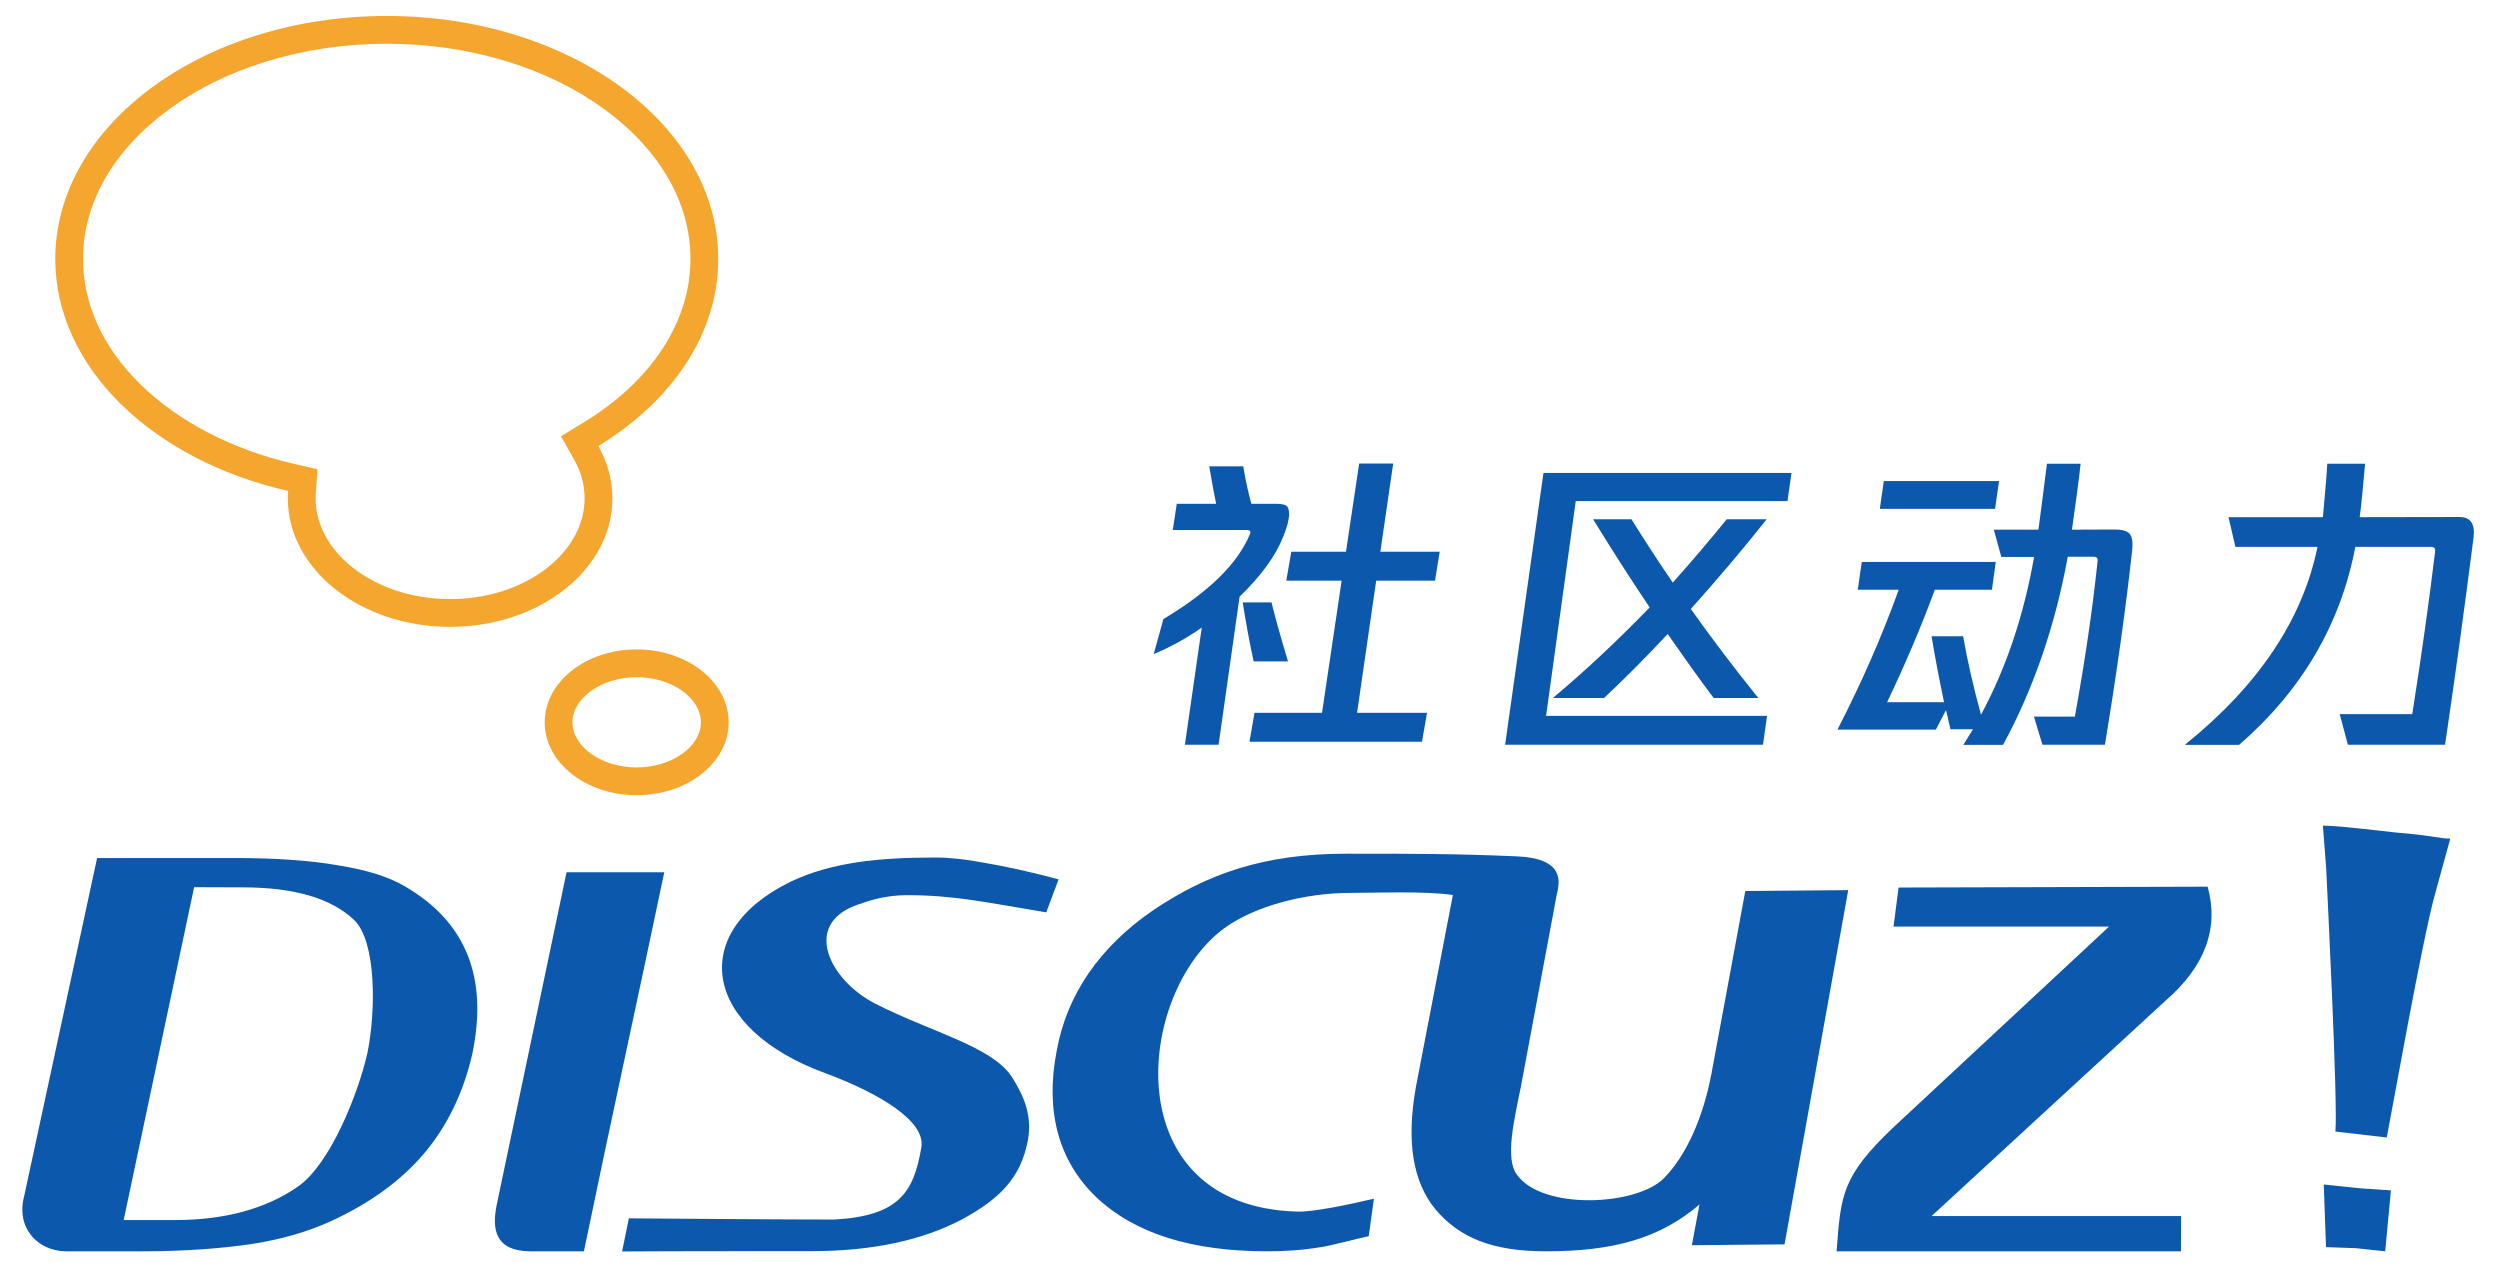
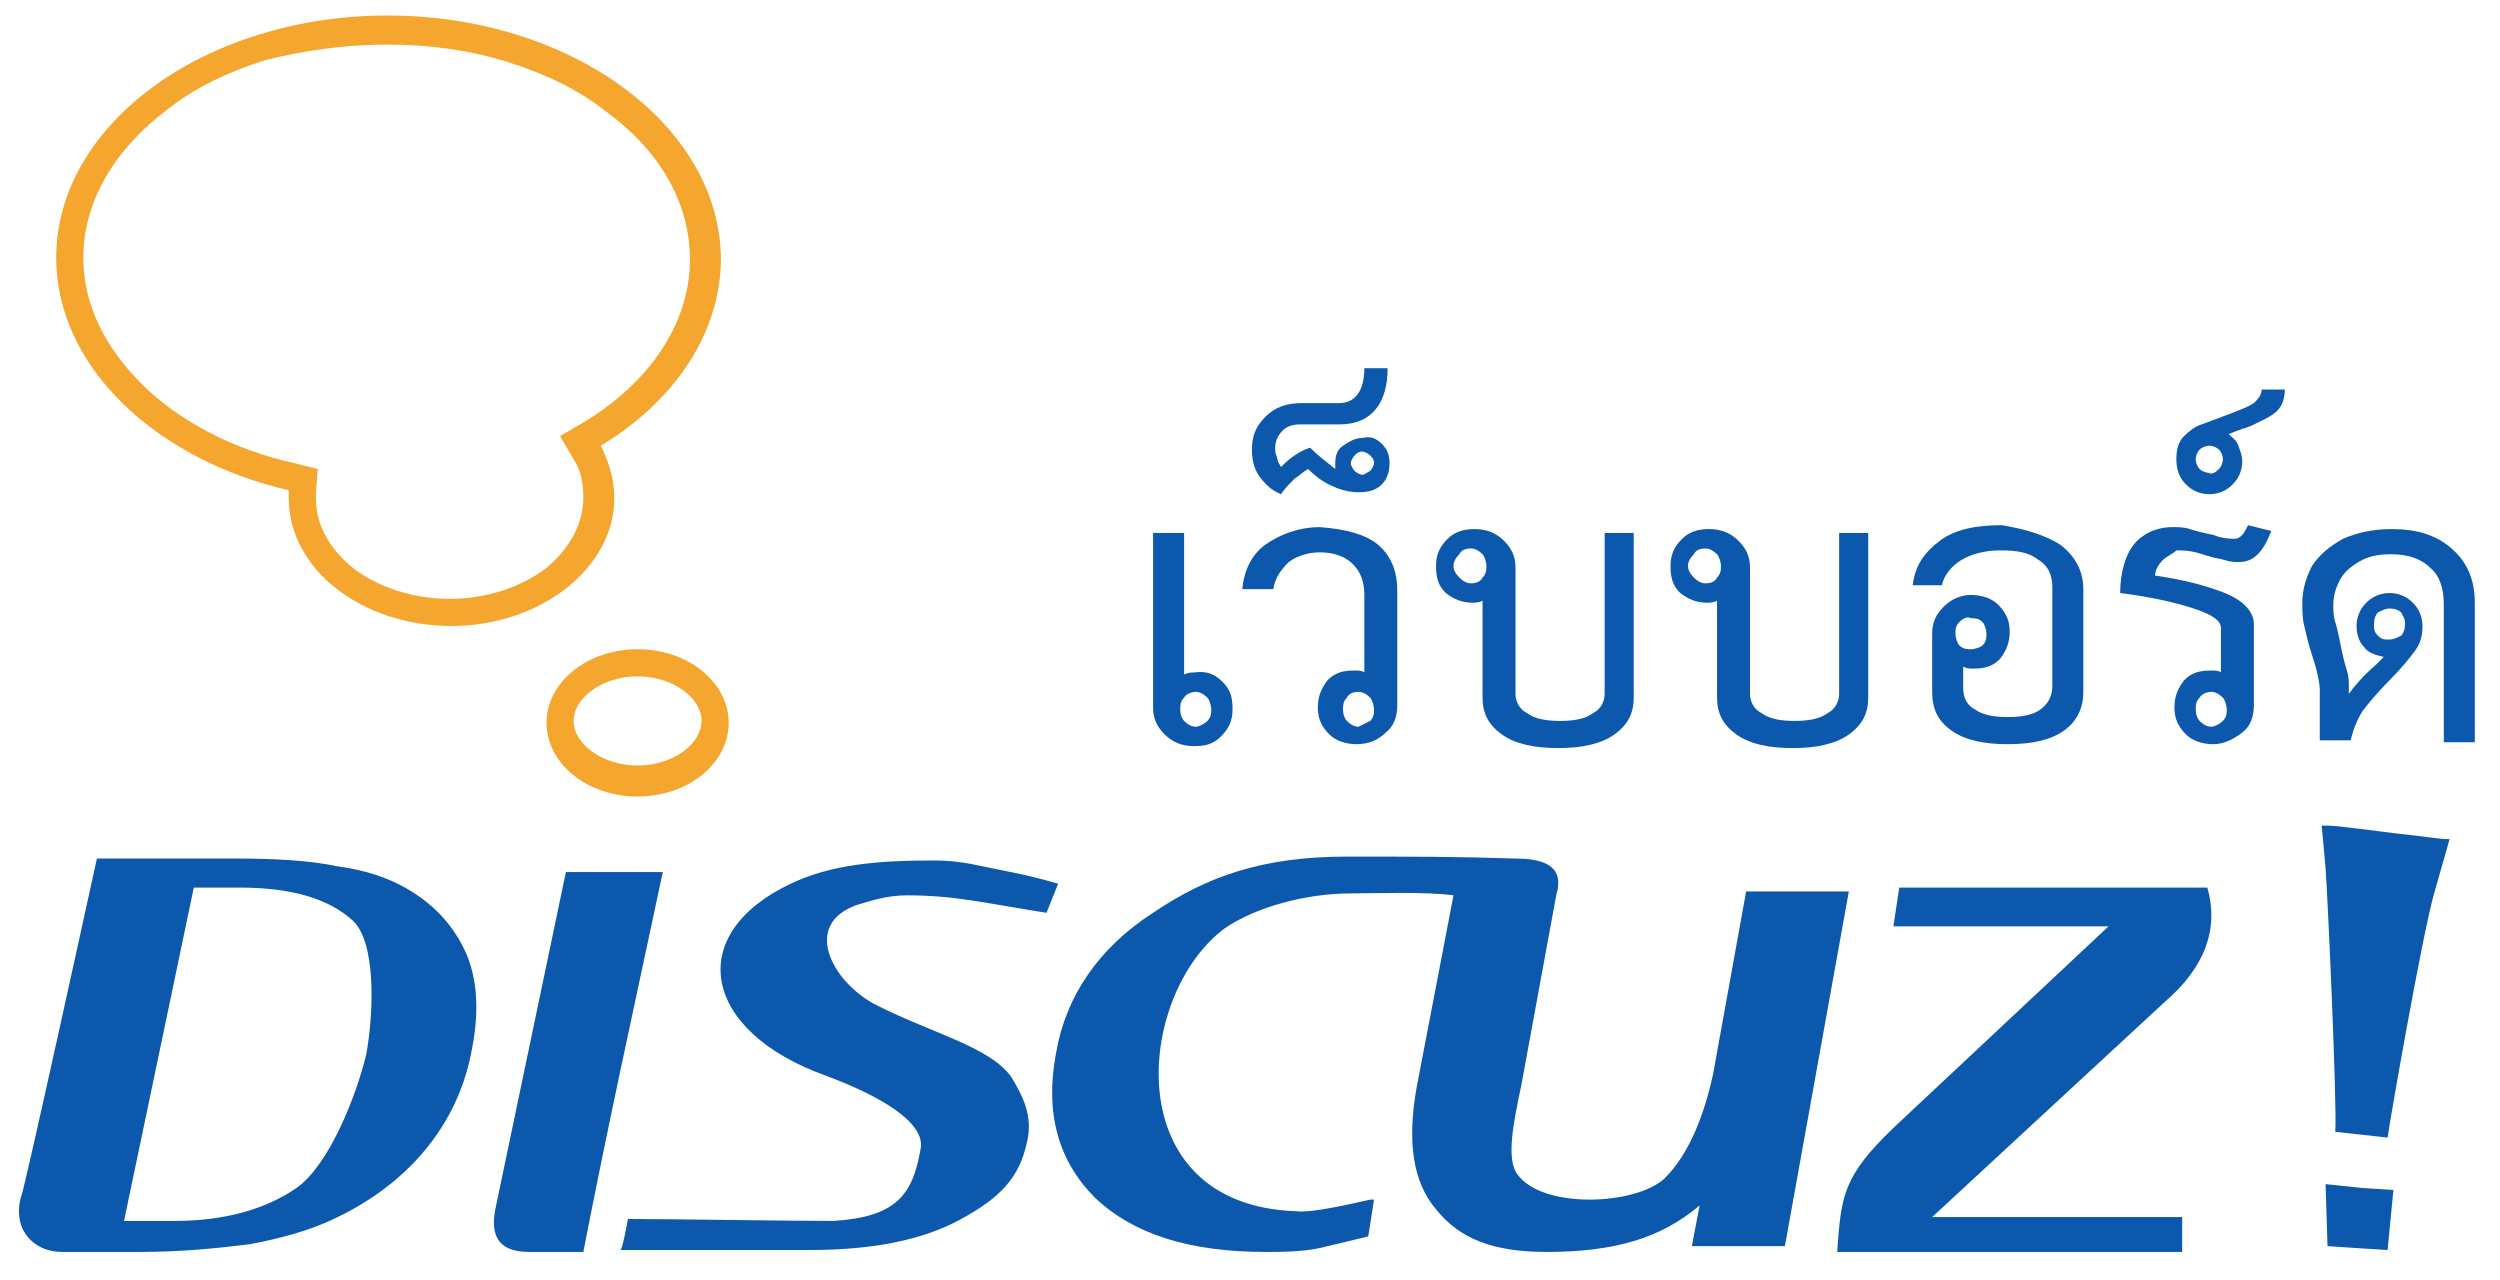
- <svg xmlns="http://www.w3.org/2000/svg" viewBox="0 0 1431 737" width="129" height="66">
-   <path d="M107.1 511.2L66.5 703H96c28.7 0 52.5-6.5 70.8-19.2 18.8-13 34.8-53.6 40.1-76.8 5-24.1 5.3-64.5-7.6-76.9-13.4-12.7-34.8-18.8-64.3-18.8l-27.9-.1zm-55.9-16.8h79.6c23.2 0 43.2 1.4 59.3 4.2 16.5 2.7 29 6.5 38.6 12.2 17.6 10.3 29.5 23.3 36 39.5 6.5 16.4 7.2 35.2 2.7 56.9-5 21.9-14.1 41.1-27.6 57.2-13.4 15.9-31.7 29.1-54 39.3-12.7 5.8-28 10.4-45.5 13.1-17.6 2.6-38.7 4.2-63.1 4.2H33c-16.2-.3-28.7-13.6-23.8-31.9l42-194.7zm270.5 8.2H378c-15.5 74.1-31 144.3-46.3 218.4h-31.3c-19.7-.3-21.8-12.5-19-26.5l40.3-191.9zM357.6 702c26.5.2 88.8.7 118.4.7 37.3-2.1 45.7-15.7 50.1-41.4 2.9-15.5-25.1-31.6-54.4-42.6-71.7-25.8-81-81.6-20.4-110.9 23.1-10.8 49.7-13.7 82.5-13.7 8.5 0 17.9 1 27.8 2.9 10.6 1.8 24.7 4.6 43.6 9.7l-7.1 19c-35.2-5.8-52.8-9.9-80.4-9.9-12.1 0-21.5 3-29.2 5.8-31 11.5-15 43.1 10.5 56.4 32.2 16.6 67.5 24.7 79.2 42.4 6.9 10.9 12.1 22.3 9.2 37.2-4.1 20.8-15.6 32.9-37.8 45-22.8 12-51.5 18.3-86.6 18.3-24.5 0-84.1 0-109.3.2l3.9-19.1zm534.6-186.3L871.8 625c-4.2 20.7-9.4 42.5-2.6 51.7 14.3 20.6 68.6 18.3 84.7 2.3 13-13.2 22.7-35 27.5-60.4l19.5-105.2 59.3-.5-36.7 204.1-53.4.5 4.4-23.5c-22.7 19.5-49.5 27-88.4 27-31.7 0-50-8.1-63.7-24.1-13.2-16.1-16.8-39.2-11.4-70.1l21.4-111.1c-15.8-2.4-46.5-1.2-59.3-1.2-25.8 0-54.9 7.5-72.5 20.4-51.2 37.7-62.4 159.9 41.5 163.2 9.2.6 32.9-4.6 42.6-6.9l2.2-.5-3 21.6c-5 1-23.6 5.9-27.6 6.3-10.7 1.8-21.1 2.4-30.8 2.4-43.7 0-76.4-10.2-98.7-31.3-21.7-20.9-29.4-49.5-22.7-84.1 5.8-32.5 24.8-59.9 55.3-80.9 31-21 63.8-32.8 111.6-32.8 39.5 0 62.5 0 97.6 1.5 28.1 1 25.6 14.4 23.6 22.3m197-4.3l178.1-.5c6.6 24-1.4 46-24.6 66l-134.5 123.8H1252l-.1 20.3h-198.4c2.4-32.2 2.9-43.1 32.6-71.3l124.4-115.8h-124.2l2.9-22.5zm263.5 207.8l-17.2-.6-1.3-36.1 21 2.2 17.7 1.2-3.3 35.1-16.9-1.8zm17.8-63.8l-29.6-3.4c1.5-16.1-4.7-137.9-5.3-151.7l-1.9-24.6c8.1.4 6.8 0 42.1 4 21.4 1.7 24.8 3.5 31.3 3.5l-8.5 30.9c-7.1 24.1-26.3 132.7-28.1 141.3m-661-311.6l-12.1 85.3H678l9.7-67.5c-8.6 6.1-17.9 11.2-27.7 15.3l5.6-20.2c26.2-15.6 42.8-31.9 49.9-49 .6-1.6 0-2.3-1.8-2.3H671l2.3-15.1H696c-1-4.6-2.3-11.8-4-21.6h19.6c1.4 8.4 3 15.6 4.7 21.6h14.2c3 0 5 .4 5.9 1.1 1.1.7 1.6 2.3 1.6 4.9 0 3.1-1.1 7.4-3.4 13-4.3 11-12.7 22.5-25.1 34.5zm8.1 37.3c-2.3-10.6-4.4-21.9-6.3-34h16.6c1.6 6.7 4.7 18.1 9.5 34h-19.8zm70.6-46.5l-11 76.1h40.3l-2.9 16.7h-99.4l2.9-16.7H757l11.3-76.1h-31.9l2.9-16.7h31.5l7.6-50.8H798l-7.4 50.8h34.2l-2.7 16.7h-33.9zm237-45.9h-122l-17.1 123.8h127.3l-2.3 16.6H862.5l22.1-156.6h142.9l-2.3 16.2zm-12 10.5c-13.7 17.3-28.3 34.5-43.7 51.7 11.8 16.6 24.7 33.7 38.9 51.3h-25.7c-6.5-8.5-15.3-20.8-26.5-36.9-12.7 13.6-25 25.9-36.7 36.9H890c18.4-15.4 37-32.8 55.8-52.2-10.6-15.7-21.4-32.6-32.6-50.8h22.1c7.6 12.2 15.5 24.4 23.8 36.5 10.9-12.2 21.3-24.4 31.1-36.5h23zm200.5 5.9c4.2 0 7 .8 8.5 2.3 1.6 1.7 2.1 4.9 1.6 9.7-3.6 32.9-8.8 70.2-15.7 112h-36l-4.9-16.2h23.6c5.9-32.8 10.3-62.7 13.1-89.8.1-1.6-.7-2.3-2.3-2.3h-14.9c-7.3 39.8-19.7 76-37.3 108.4h-22.9l5.6-9h-13l-1.3-5.6c-.5-2.4-.9-4.2-1.3-5.4l-5.8 11.2H1054c14.2-27.6 25.9-54.5 35.3-80.6h-23.6l2.3-16h77.2l-2.2 16h-32.9c-7.8 21.2-17 42.8-27.5 64.8h32.8c-2.9-13.9-5.3-26.6-7.2-38h18.2c2.6 14.9 6.1 29.9 10.3 45.2 14.4-26.6 24.6-56.9 30.6-90.9h-18.9l-4.3-15.7h25.7c1.1-8 2.7-20.7 4.9-38h19.4c-1.1 10.1-2.8 22.7-5 38l24.6-.1zm-68.9-11.9h-66.4l2.3-16h66.4l-2.3 16zm267.6 4.7c6.4 0 9.1 4 8.1 11.9-5.6 43.7-11.1 83.5-16.4 119.3h-56l-4.7-17.6h41.8c5.3-33.8 9.7-64.9 13.1-93.2.4-2.2-.4-3.2-2.3-3.2h-43.6c-8.6 44.9-31 82.9-67 114.1h-31.3c42.4-34.1 67.9-72.1 76.5-114.1h-47.3l-4-17.1h54.4c1.4-15.2 2.3-25.5 2.5-30.8h21.8c-1.1 13.1-2.1 23.3-3.1 30.8l57.5-.1z" fill="#0b58ad" />
-   <path d="M218.1 25.2c24.2 0 47.6 3.5 69.6 10.3 21 6.5 39.9 15.8 56 27.6 31.9 23.4 49.4 53.9 49.4 86.1 0 36.1-22.4 70.4-61.4 94.1l-13.2 8.1 7.6 13.5c4 7.1 6 14.6 6 22.3 0 14.8-7.6 28.9-21.3 39.8-14.8 11.7-34.8 18.2-56.2 18.2s-41.3-6.5-56.2-18.2c-13.7-10.9-21.3-25-21.3-39.8 0-1 0-2.1.1-3.1l1-13.7-13.4-3.1c-35.2-8-66.7-24.3-88.6-45.8-21.7-21.2-33.1-46.3-33.1-72.3 0-32.2 17.5-62.7 49.4-86.1 16.1-11.8 34.9-21.1 56-27.6 22-6.8 45.4-10.3 69.6-10.3m0-16c-105.5 0-191 62.7-191 140 0 62.8 56.4 116 134.2 133.7-.1 1.4-.2 2.9-.2 4.3 0 40.9 41.9 74 93.5 74s93.5-33.1 93.5-74c0-10.8-2.9-21-8.1-30.2 42.2-25.7 69.1-64.4 69.1-107.8 0-77.3-85.5-140-191-140zm144 381c20.1 0 37 11.9 37 26s-16.9 26-37 26-37-11.9-37-26 16.9-26 37-26m0-16c-29.3 0-53 18.8-53 42s23.7 42 53 42 53-18.8 53-42-23.7-42-53-42z" fill="#f4a62f" />
+ <svg xmlns="http://www.w3.org/2000/svg" version="1.0" id="Layer_2_00000057122791947662894310000009035366533887329155_" x="0px" y="0px" width="129px" height="66px" viewBox="0 0 129 66" enable-background="new 0 0 129 66" xml:space="preserve">
+   <path fill="#0B58AD" d="M10,45.8L6.4,63H9c2.6,0,4.7-0.6,6.3-1.7c1.7-1.2,3.1-4.8,3.6-6.9c0.4-2.2,0.5-5.8-0.7-6.9  c-1.2-1.1-3.1-1.7-5.8-1.7C12.5,45.8,10,45.8,10,45.8z M5,44.3h7.1c2.1,0,3.9,0.1,5.3,0.4c1.5,0.2,2.6,0.6,3.5,1.1  c1.6,0.9,2.6,2.1,3.2,3.5c0.6,1.5,0.6,3.2,0.2,5.1c-0.4,2-1.3,3.7-2.5,5.1C20.6,60.9,19,62.1,17,63c-1.1,0.5-2.5,0.9-4.1,1.2  c-1.6,0.2-3.5,0.4-5.7,0.4h-4c-1.5,0-2.6-1.2-2.1-2.9C1.2,61.7,5,44.3,5,44.3z M29.2,45h5c-1.4,6.6-2.8,12.9-4.1,19.6h-2.8  c-1.8,0-2-1.1-1.7-2.4C25.6,62.2,29.2,45,29.2,45z M32.4,62.9c2.4,0,8,0.1,10.6,0.1c3.3-0.2,4.1-1.4,4.5-3.7  c0.3-1.4-2.2-2.8-4.9-3.8c-6.4-2.3-7.3-7.3-1.8-9.9c2.1-1,4.5-1.2,7.4-1.2c0.8,0,1.6,0.1,2.5,0.3s2.2,0.4,3.9,0.9L54,47.1  c-3.2-0.5-4.7-0.9-7.2-0.9c-1.1,0-1.9,0.3-2.6,0.5c-2.8,1-1.3,3.9,0.9,5.1c2.9,1.5,6,2.2,7.1,3.8c0.6,1,1.1,2,0.8,3.3  c-0.4,1.9-1.4,2.9-3.4,4s-4.6,1.6-7.8,1.6c-2.2,0-7.5,0-9.8,0C32.1,64.6,32.4,62.9,32.4,62.9z M80.3,46.2L78.5,56  c-0.4,1.9-0.8,3.8-0.2,4.6c1.3,1.8,6.1,1.6,7.6,0.2c1.2-1.2,2-3.1,2.5-5.4l1.7-9.4h5.3l-3.3,18.3h-4.8l0.4-2.1  c-2,1.7-4.4,2.4-7.9,2.4c-2.8,0-4.5-0.7-5.7-2.2c-1.2-1.4-1.5-3.5-1-6.3l1.9-9.9c-1.4-0.2-4.2-0.1-5.3-0.1c-2.3,0-4.9,0.7-6.5,1.8  c-4.6,3.4-5.6,14.3,3.7,14.6c0.8,0.1,2.9-0.4,3.8-0.6h0.2l-0.3,1.9c-0.4,0.1-2.1,0.5-2.5,0.6c-1,0.2-1.9,0.2-2.8,0.2  c-3.9,0-6.8-0.9-8.8-2.8c-1.9-1.9-2.6-4.4-2-7.5c0.5-2.9,2.2-5.4,5-7.2c2.8-1.9,5.7-2.9,10-2.9c3.5,0,5.6,0,8.7,0.1  C80.7,44.3,80.5,45.5,80.3,46.2 M98,45.8h15.9c0.6,2.1-0.1,4.1-2.2,5.9l-12,11.1h12.9v1.8H94.8c0.2-2.9,0.3-3.9,2.9-6.4l11.1-10.4  H97.7L98,45.8L98,45.8z M121.6,64.4l-1.5-0.1l-0.1-3.2l1.9,0.2l1.6,0.1l-0.3,3.1L121.6,64.4L121.6,64.4z M123.2,58.7l-2.7-0.3  c0.1-1.4-0.4-12.3-0.5-13.6l-0.2-2.2c0.7,0,0.6,0,3.8,0.4c1.9,0.2,2.2,0.3,2.8,0.3l-0.8,2.8C125,48.2,123.3,57.9,123.2,58.7" />
+   <path fill="#F4A62F" d="M20,2.3c2.2,0,4.3,0.3,6.2,0.9c1.9,0.6,3.6,1.4,5,2.5c2.9,2.1,4.4,4.8,4.4,7.7c0,3.2-2,6.3-5.5,8.4l-1.2,0.7  l0.7,1.2c0.4,0.6,0.5,1.3,0.5,2c0,1.3-0.7,2.6-1.9,3.6c-1.3,1-3.1,1.6-5,1.6s-3.7-0.6-5-1.6c-1.2-1-1.9-2.2-1.9-3.6  c0-0.1,0-0.2,0-0.3l0.1-1.2l-1.2-0.3c-3.2-0.7-6-2.2-7.9-4.1s-3-4.1-3-6.5c0-2.9,1.6-5.6,4.4-7.7c1.4-1.1,3.1-1.9,5-2.5  C15.7,2.6,17.8,2.3,20,2.3 M20,0.8c-9.4,0-17.1,5.6-17.1,12.5c0,5.6,5.1,10.4,12,12c0,0.1,0,0.3,0,0.4c0,3.7,3.8,6.6,8.4,6.6  s8.4-3,8.4-6.6c0-1-0.3-1.9-0.7-2.7c3.8-2.3,6.2-5.8,6.2-9.7C37.1,6.4,29.4,0.8,20,0.8z M32.9,34.9c1.8,0,3.3,1.1,3.3,2.3  s-1.5,2.3-3.3,2.3s-3.3-1.1-3.3-2.3S31.1,34.9,32.9,34.9 M32.9,33.5c-2.6,0-4.7,1.7-4.7,3.8s2.1,3.8,4.7,3.8s4.7-1.7,4.7-3.8  S35.5,33.5,32.9,33.5z" />
+   <g>
+     <path fill="#0B58AD" d="M63.1,35.2c0.4,0.4,0.5,0.8,0.5,1.4c0,0.6-0.2,1-0.6,1.4c-0.4,0.4-0.8,0.5-1.4,0.5c-0.6,0-1.1-0.2-1.5-0.6   c-0.4-0.4-0.6-0.8-0.6-1.4v-9h1.6v7.3c0.2-0.1,0.4-0.1,0.5-0.1C62.3,34.6,62.7,34.8,63.1,35.2z M62.3,37.2c0.2-0.2,0.2-0.4,0.2-0.6   c0-0.2-0.1-0.5-0.2-0.6c-0.2-0.2-0.4-0.3-0.6-0.3s-0.5,0.1-0.6,0.3c-0.2,0.2-0.2,0.4-0.2,0.6c0,0.3,0.1,0.5,0.2,0.6   c0.2,0.2,0.4,0.3,0.6,0.3S62.2,37.3,62.3,37.2z" />
+     <path fill="#0B58AD" d="M71.1,28.1c0.7,0.6,1,1.4,1,2.4v5.9c0,0.6-0.2,1.1-0.6,1.4c-0.4,0.4-0.9,0.6-1.5,0.6s-1.1-0.2-1.4-0.5   c-0.4-0.4-0.6-0.8-0.6-1.4c0-0.6,0.2-1,0.5-1.4c0.4-0.4,0.8-0.5,1.4-0.5c0.2,0,0.4,0,0.5,0.1v-4c0-0.7-0.2-1.2-0.6-1.6   s-1-0.6-1.7-0.6c-0.6,0-1.2,0.2-1.6,0.5c-0.4,0.4-0.7,0.8-0.8,1.4h-1.6c0.1-1,0.5-1.8,1.2-2.3s1.7-0.9,2.8-0.9   C69.5,27.3,70.5,27.6,71.1,28.1z M70.7,37.2c0.2-0.2,0.2-0.4,0.2-0.6c0-0.2-0.1-0.5-0.2-0.6c-0.2-0.2-0.4-0.3-0.6-0.3   c-0.3,0-0.5,0.1-0.6,0.3c-0.2,0.2-0.2,0.4-0.2,0.6c0,0.3,0.1,0.5,0.2,0.6c0.2,0.2,0.4,0.3,0.6,0.3C70.3,37.4,70.5,37.3,70.7,37.2z" />
+     <path fill="#0B58AD" d="M71.3,22.9c0.3,0.3,0.4,0.6,0.4,1s-0.1,0.8-0.4,1.1c-0.3,0.3-0.7,0.4-1.2,0.4c-0.4,0-0.9-0.1-1.3-0.3   c-0.5-0.2-0.9-0.5-1.3-0.9c-0.2,0.1-0.4,0.3-0.7,0.5c-0.3,0.3-0.5,0.5-0.7,0.8c-0.5-0.2-0.8-0.5-1.1-0.9c-0.3-0.4-0.4-0.9-0.4-1.4   c0-0.7,0.2-1.2,0.7-1.7s1.1-0.7,1.9-0.7h1.9c0.8,0,1.3-0.6,1.3-1.8h1.2c0,0.9-0.2,1.6-0.6,2.1s-1,0.8-1.9,0.8h-2   c-0.4,0-0.7,0.1-0.9,0.3c-0.2,0.2-0.4,0.5-0.4,0.9c0,0.2,0,0.3,0.1,0.5c0,0.2,0.1,0.3,0.2,0.5c0.2-0.2,0.4-0.4,0.7-0.6   c0.3-0.2,0.5-0.3,0.8-0.4c0.4,0.4,0.8,0.7,1.3,1.1c0-0.1,0-0.2,0-0.3c0-0.4,0.1-0.7,0.4-0.9c0.3-0.2,0.6-0.4,1-0.4   C70.7,22.5,71,22.6,71.3,22.9z M70.7,24.3c0.1-0.1,0.2-0.3,0.2-0.4c0-0.2-0.1-0.3-0.2-0.4s-0.3-0.2-0.4-0.2c-0.2,0-0.3,0.1-0.4,0.2   s-0.2,0.3-0.2,0.4s0.1,0.3,0.2,0.4s0.3,0.2,0.4,0.2C70.4,24.5,70.5,24.4,70.7,24.3z" />
+     <path fill="#0B58AD" d="M84.3,27.5V36c0,0.8-0.3,1.4-1,1.9s-1.7,0.7-2.9,0.7c-1.2,0-2.2-0.2-2.9-0.7s-1-1.1-1-1.9v-5   c-0.2,0.1-0.4,0.1-0.5,0.1c-0.6,0-1-0.2-1.4-0.5c-0.4-0.4-0.5-0.8-0.5-1.4s0.2-1,0.6-1.4s0.9-0.5,1.4-0.5c0.6,0,1.1,0.2,1.5,0.6   s0.6,0.8,0.6,1.4v6.5c0,0.4,0.2,0.8,0.6,1c0.4,0.3,1,0.4,1.7,0.4s1.3-0.1,1.7-0.4c0.4-0.2,0.6-0.6,0.6-1v-8.3   C82.8,27.5,84.3,27.5,84.3,27.5z M75.3,29.8c0.2,0.2,0.4,0.3,0.6,0.3c0.3,0,0.5-0.1,0.6-0.3c0.2-0.2,0.2-0.4,0.2-0.6   s-0.1-0.5-0.2-0.6c-0.2-0.2-0.4-0.3-0.6-0.3c-0.3,0-0.5,0.1-0.6,0.3C75.1,28.8,75,29,75,29.2S75.1,29.6,75.3,29.8z" />
+     <path fill="#0B58AD" d="M96.4,27.5V36c0,0.8-0.3,1.4-1,1.9s-1.7,0.7-2.9,0.7c-1.2,0-2.2-0.2-2.9-0.7s-1-1.1-1-1.9v-5   c-0.2,0.1-0.4,0.1-0.5,0.1c-0.6,0-1-0.2-1.4-0.5c-0.4-0.4-0.5-0.8-0.5-1.4s0.2-1,0.6-1.4s0.9-0.5,1.4-0.5c0.6,0,1.1,0.2,1.5,0.6   s0.6,0.8,0.6,1.4v6.5c0,0.4,0.2,0.8,0.6,1c0.4,0.3,1,0.4,1.7,0.4s1.3-0.1,1.7-0.4c0.4-0.2,0.6-0.6,0.6-1v-8.3   C94.9,27.5,96.4,27.5,96.4,27.5z M87.4,29.8c0.2,0.2,0.4,0.3,0.6,0.3c0.3,0,0.5-0.1,0.6-0.3c0.2-0.2,0.2-0.4,0.2-0.6   s-0.1-0.5-0.2-0.6c-0.2-0.2-0.4-0.3-0.6-0.3c-0.3,0-0.5,0.1-0.6,0.3c-0.2,0.2-0.3,0.4-0.3,0.6S87.2,29.6,87.4,29.8z" />
+     <path fill="#0B58AD" d="M106.3,28.1c0.8,0.6,1.2,1.4,1.2,2.3v5.3c0,0.8-0.3,1.5-1,2s-1.7,0.7-2.9,0.7c-1.2,0-2.2-0.2-2.9-0.7   s-1-1.1-1-2v-3c0-0.6,0.2-1,0.6-1.4s0.9-0.6,1.4-0.6c0.6,0,1.1,0.2,1.4,0.5c0.4,0.4,0.6,0.8,0.6,1.4c0,0.6-0.2,1-0.5,1.4   c-0.4,0.4-0.8,0.5-1.4,0.5c-0.2,0-0.3,0-0.5-0.1v1.1c0,0.5,0.2,0.9,0.6,1.1c0.4,0.3,1,0.4,1.7,0.4s1.3-0.1,1.7-0.4   c0.4-0.3,0.6-0.7,0.6-1.2v-5.1c0-0.6-0.2-1.1-0.7-1.4c-0.5-0.4-1.1-0.5-2-0.5c-0.8,0-1.5,0.2-2,0.5s-0.9,0.8-1,1.3h-1.5   c0.1-1,0.6-1.7,1.4-2.3c0.8-0.6,1.9-0.8,3.2-0.8C104.5,27.3,105.5,27.6,106.3,28.1z M101.1,32.1c-0.2,0.2-0.2,0.4-0.2,0.6   s0.1,0.5,0.2,0.6c0.2,0.2,0.4,0.2,0.6,0.2s0.5-0.1,0.6-0.2c0.2-0.2,0.2-0.4,0.2-0.6s-0.1-0.5-0.2-0.6c-0.2-0.2-0.4-0.2-0.6-0.2   C101.5,31.8,101.3,31.9,101.1,32.1z" />
+     <path fill="#0B58AD" d="M111.6,28.9c-0.2,0.2-0.4,0.5-0.4,0.8c1.4,0.2,2.6,0.5,3.6,0.9s1.5,1,1.5,1.6v4.2c0,0.6-0.2,1.1-0.6,1.4   s-0.9,0.6-1.5,0.6s-1.1-0.2-1.4-0.5c-0.4-0.4-0.6-0.8-0.6-1.4c0-0.6,0.2-1,0.5-1.4c0.4-0.4,0.8-0.5,1.4-0.5c0.2,0,0.4,0,0.5,0.1   v-2.3c0-0.4-0.5-0.7-1.4-1s-2.2-0.6-3.8-0.8c0-1.1,0.3-2,0.7-2.5s1.1-0.9,2-0.9c0.3,0,0.6,0,0.9,0.1s0.7,0.2,1.2,0.3   c0.5,0.2,0.9,0.2,1.1,0.2s0.3-0.1,0.4-0.2s0.2-0.3,0.3-0.5l1.2,0.3c-0.2,0.5-0.4,0.9-0.7,1.2s-0.6,0.4-1,0.4c-0.2,0-0.4,0-0.7-0.1   c-0.3-0.1-0.6-0.1-0.8-0.2c-0.1,0-0.3-0.1-0.7-0.2c-0.4-0.1-0.7-0.1-1-0.1C112.1,28.6,111.8,28.7,111.6,28.9z M114.7,37.2   c0.2-0.2,0.2-0.4,0.2-0.6c0-0.2-0.1-0.5-0.2-0.6c-0.2-0.2-0.4-0.3-0.6-0.3s-0.5,0.1-0.6,0.3c-0.2,0.2-0.2,0.4-0.2,0.6   c0,0.3,0.1,0.5,0.2,0.6c0.2,0.2,0.4,0.3,0.6,0.3S114.6,37.3,114.7,37.2z" />
+     <path fill="#0B58AD" d="M117.9,20c0,0.5-0.1,0.9-0.4,1.2c-0.3,0.3-0.8,0.5-1.4,0.8c-0.1,0-0.2,0.1-0.3,0.1c-0.1,0-0.2,0.1-0.3,0.1   l-0.5,0.2c0.2,0.2,0.4,0.3,0.5,0.6s0.2,0.5,0.2,0.8c0,0.5-0.2,0.9-0.5,1.2c-0.3,0.3-0.7,0.5-1.2,0.5s-0.9-0.2-1.2-0.5   c-0.3-0.3-0.5-0.7-0.5-1.3c0-0.5,0.1-0.9,0.4-1.2c0.3-0.3,0.6-0.5,0.9-0.6s0.8-0.3,1.6-0.6c0.5-0.2,0.8-0.3,1.1-0.5   c0.2-0.2,0.4-0.4,0.4-0.7h1.2V20z M114.5,24.2c0.1-0.1,0.2-0.3,0.2-0.5s-0.1-0.4-0.2-0.5S114.2,23,114,23s-0.4,0.1-0.5,0.2   s-0.2,0.3-0.2,0.5s0.1,0.4,0.2,0.5s0.3,0.2,0.5,0.2C114.1,24.5,114.3,24.4,114.5,24.2z" />
+     <path fill="#0B58AD" d="M126.5,28.3c0.8,0.7,1.2,1.6,1.2,2.8v7.2h-1.6v-7.1c0-0.8-0.2-1.5-0.7-1.9c-0.5-0.5-1.2-0.7-2-0.7   c-0.7,0-1.2,0.1-1.7,0.4s-0.8,0.6-1,1s-0.3,0.8-0.3,1.2c0,0.3,0,0.6,0.1,0.9s0.2,0.8,0.3,1.3c0.1,0.5,0.2,0.9,0.3,1.2   c0.1,0.3,0.1,0.6,0.1,0.8v0.4c0.3-0.4,0.7-0.9,1.4-1.5l0.4-0.4c-0.4-0.1-0.8-0.2-1-0.5c-0.3-0.3-0.4-0.7-0.4-1.1   c0-0.5,0.2-0.9,0.5-1.2c0.3-0.3,0.7-0.5,1.2-0.5s0.9,0.2,1.2,0.5c0.3,0.3,0.5,0.7,0.5,1.2s-0.1,0.9-0.4,1.3   c-0.3,0.4-0.7,0.9-1.3,1.5c-0.6,0.6-1.1,1.2-1.4,1.6c-0.3,0.5-0.5,1-0.6,1.5h-1.6v-2.6c0-0.3-0.1-0.9-0.4-1.8   c-0.2-0.6-0.3-1.1-0.4-1.5c-0.1-0.4-0.1-0.8-0.1-1.2c0-0.7,0.2-1.3,0.5-1.9c0.4-0.6,0.9-1,1.6-1.4c0.7-0.3,1.5-0.5,2.5-0.5   C124.7,27.3,125.7,27.6,126.5,28.3z M122.7,32.8c0.2,0.2,0.3,0.2,0.6,0.2c0.2,0,0.4-0.1,0.6-0.2c0.1-0.1,0.2-0.3,0.2-0.6   s-0.1-0.4-0.2-0.6c-0.1-0.1-0.3-0.2-0.6-0.2c-0.2,0-0.4,0.1-0.6,0.2c-0.1,0.1-0.2,0.3-0.2,0.6C122.5,32.5,122.5,32.6,122.7,32.8z" />
+   </g>
</svg>
